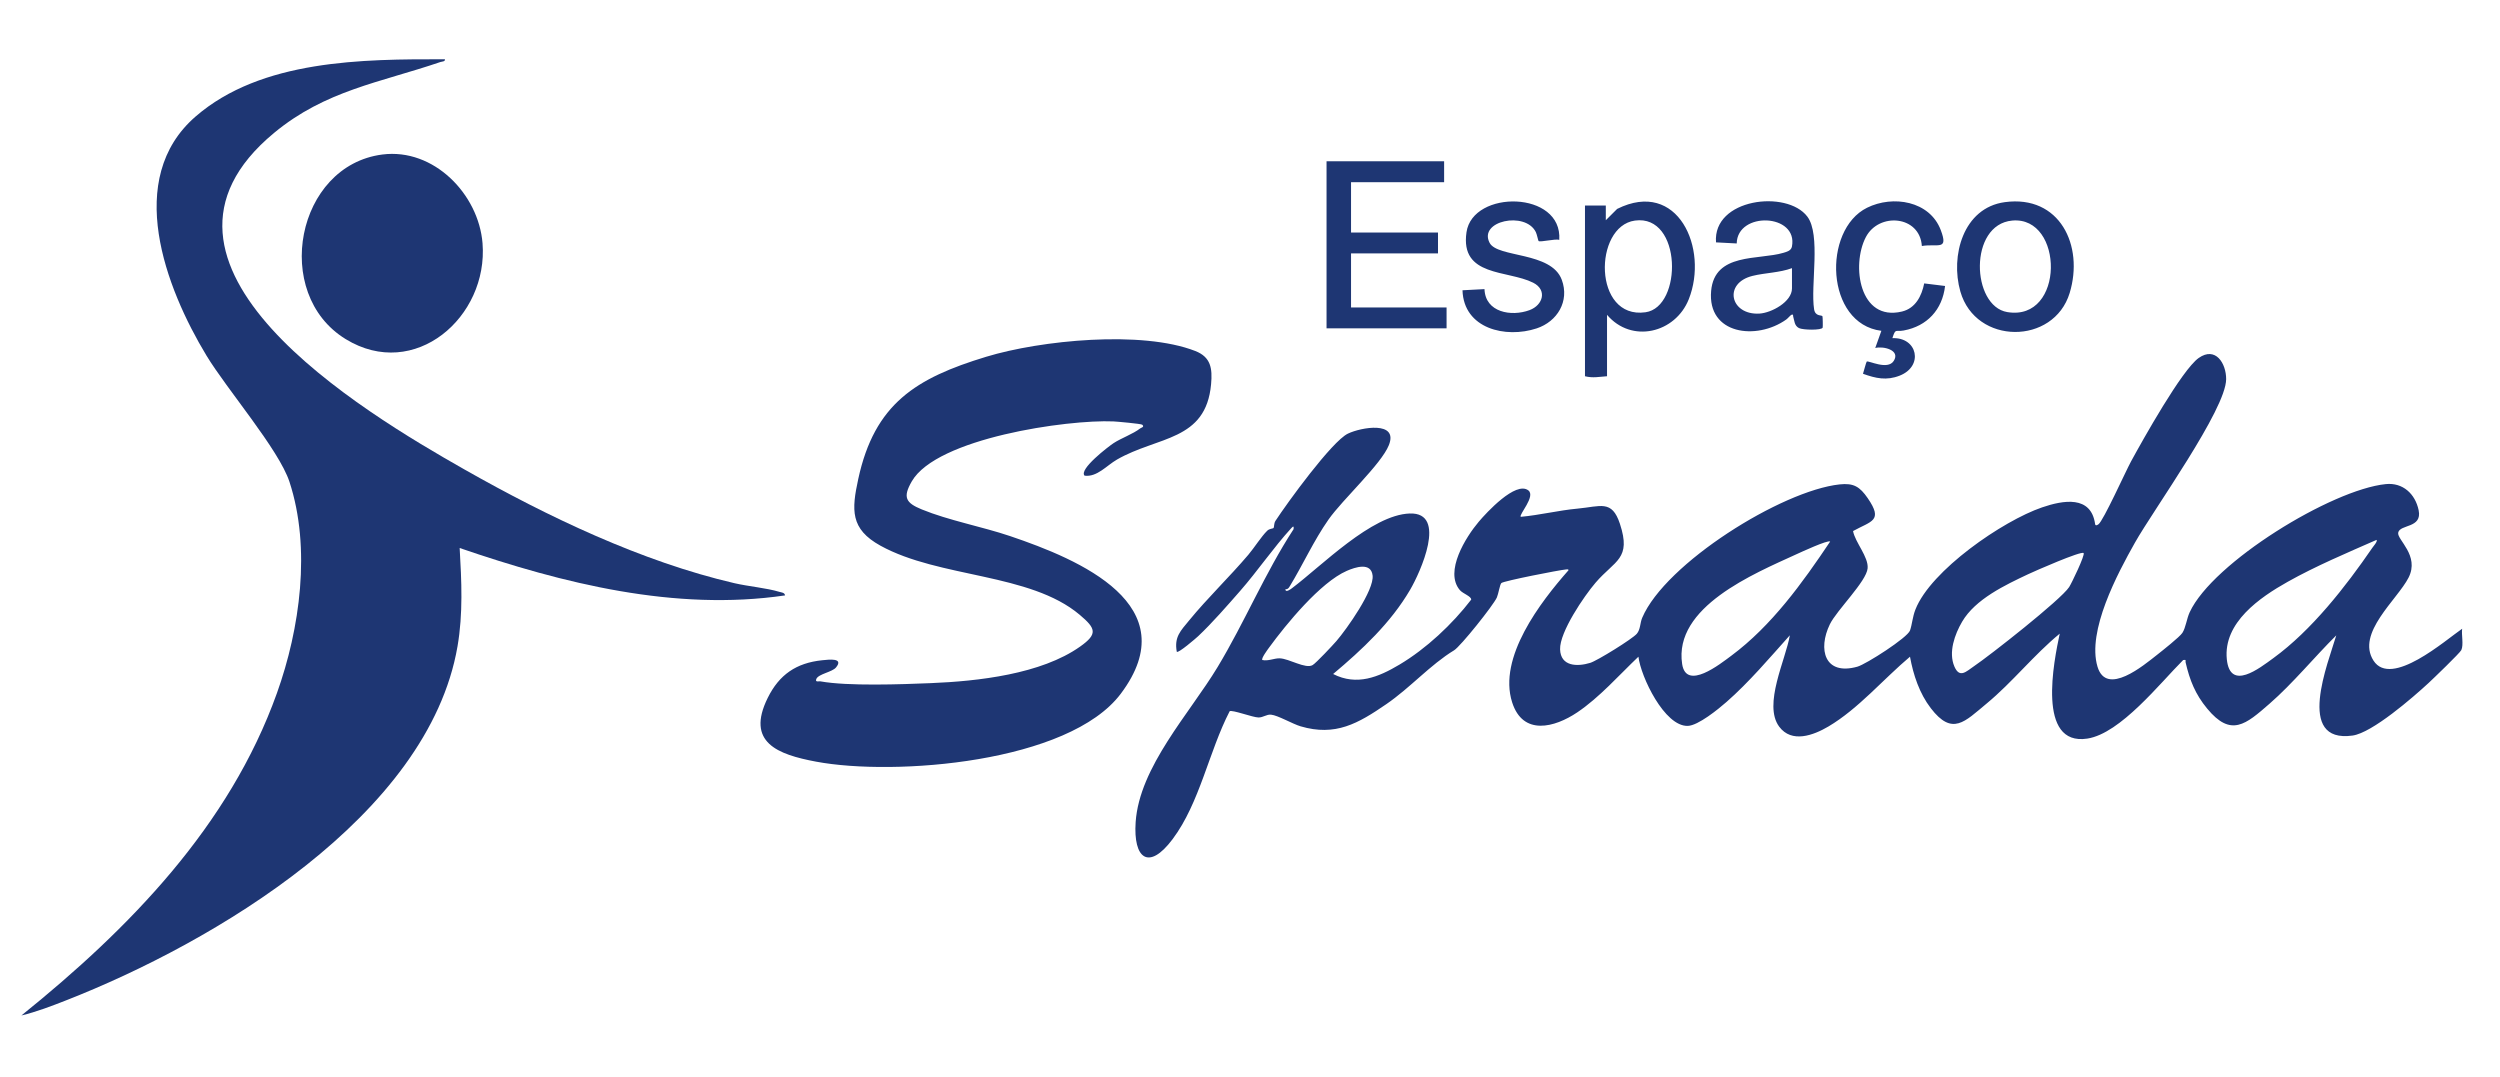
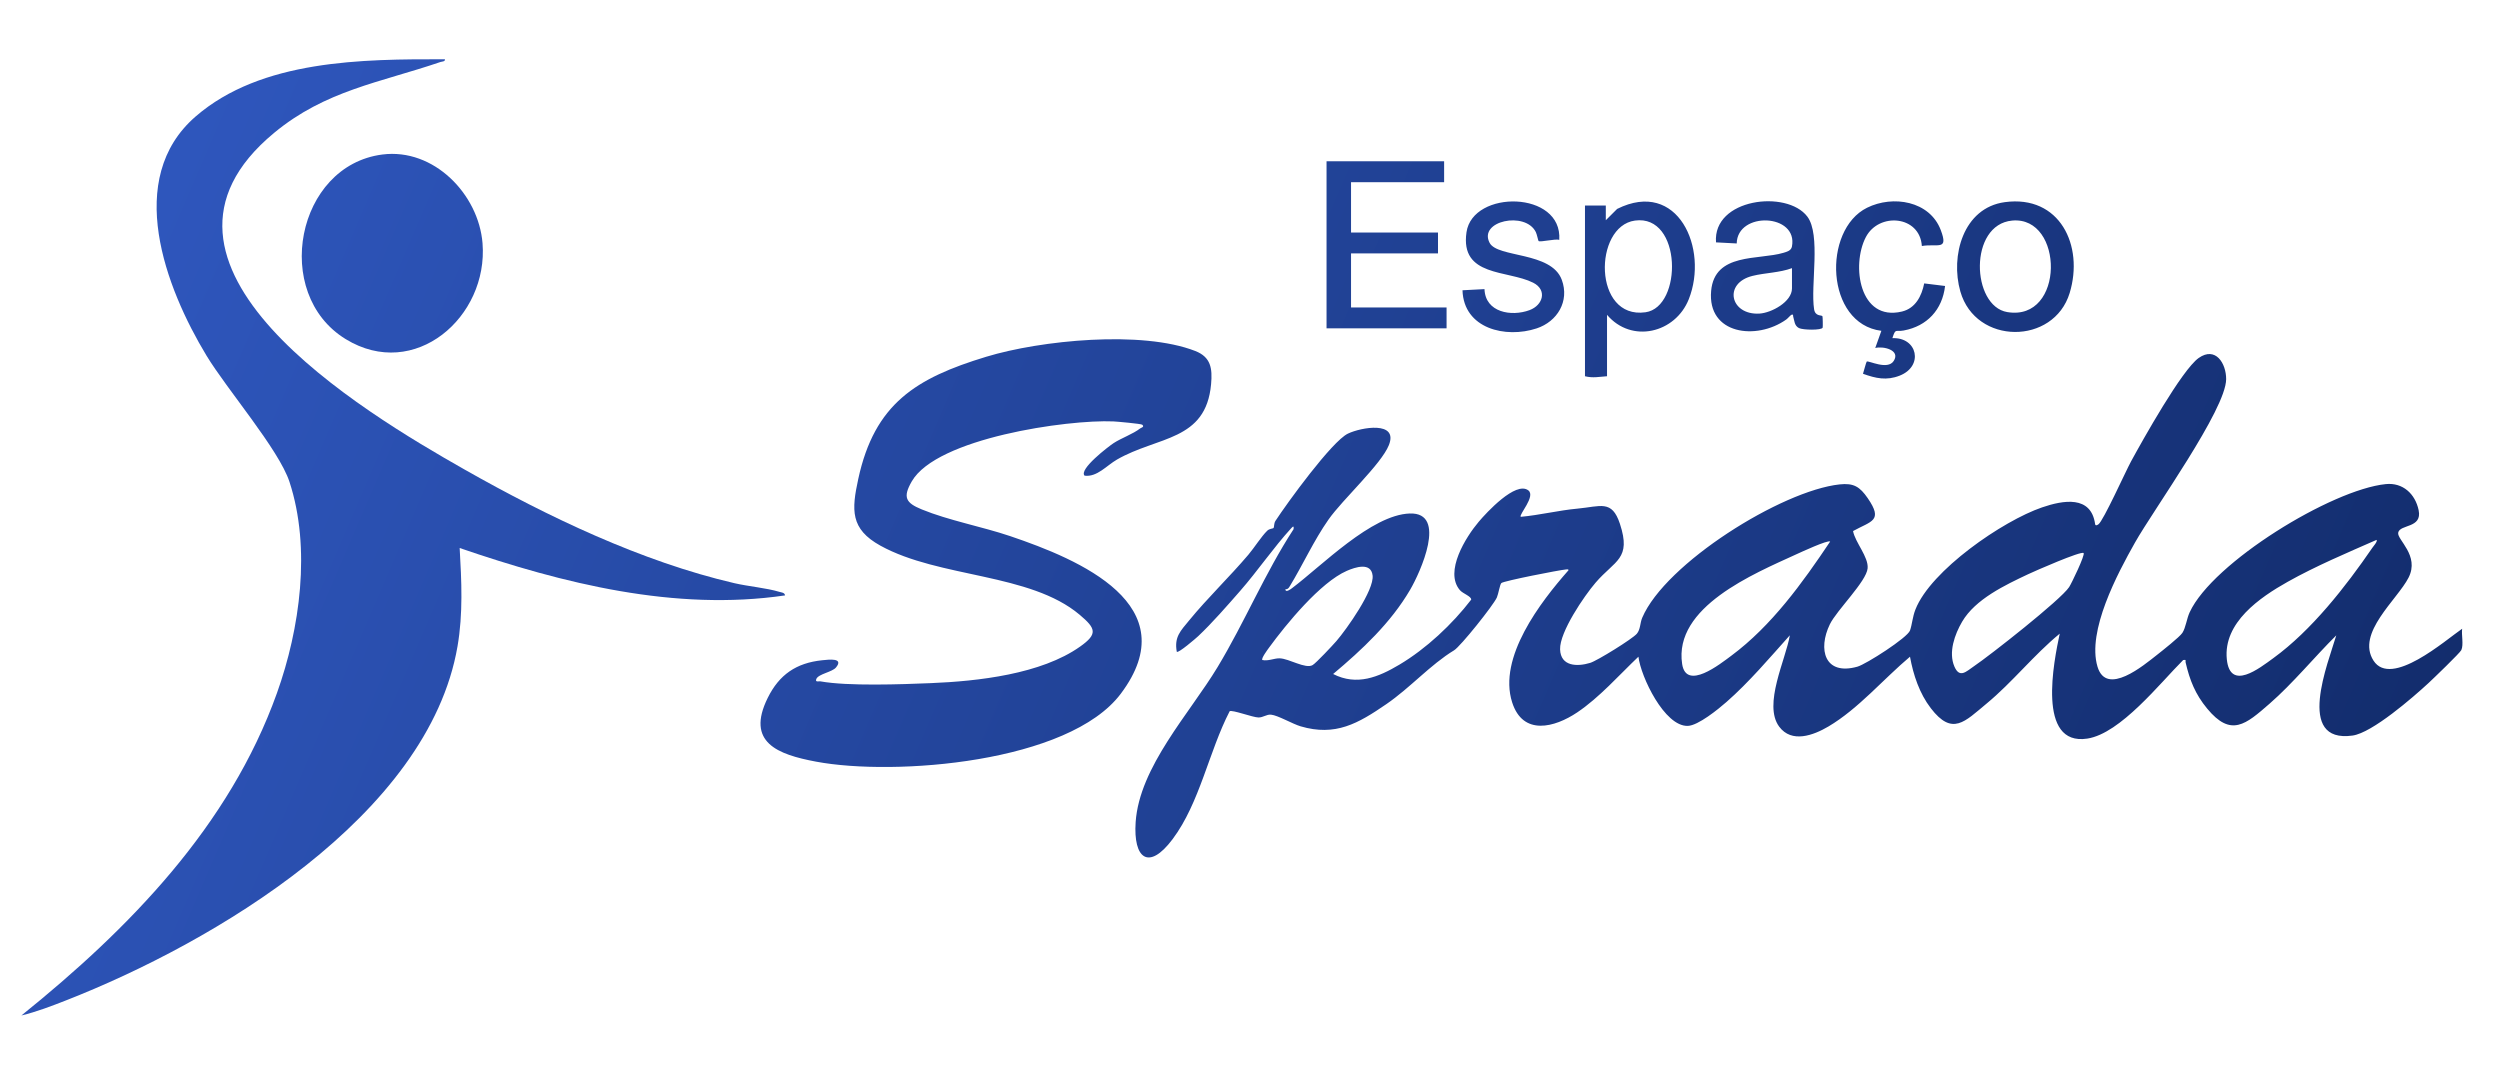
<svg xmlns="http://www.w3.org/2000/svg" width="339" height="146" viewBox="0 0 339 146" fill="none">
-   <path d="M60.331 8.036V8.04C60.382 8.366 59.945 8.333 59.712 8.412C51.541 11.198 44.137 12.249 37.168 18.019C15.661 35.817 49.137 55.816 63.067 63.709C74.24 70.042 87.024 76.164 99.579 79.078C101.506 79.526 103.9 79.715 105.712 80.262C106.009 80.351 106.386 80.346 106.455 80.737C91.547 82.928 76.343 79.116 62.331 74.311C62.586 78.799 62.805 83.197 62.038 87.65C58.073 110.65 28.926 127.834 8.949 135.654C6.985 136.423 4.958 137.203 2.902 137.698C17.522 125.928 31.108 112.013 37.554 93.984C40.676 85.256 42.199 74.337 39.254 65.343C37.82 60.961 30.751 52.767 28.001 48.221C22.431 39.009 16.799 24.225 26.524 15.798C35.438 8.076 49.186 8.016 60.331 8.036ZM51.854 20.951C58.819 20.062 64.894 26.328 65.431 32.978C66.236 42.978 56.231 51.716 46.876 45.984C36.811 39.818 40.184 22.441 51.854 20.951Z" fill="#1E3673" />
-   <path d="M253.173 28.17C256.677 26.434 261.67 27.236 263.168 31.201C264.239 34.039 262.792 32.998 260.602 33.357L260.603 33.355C260.328 29.216 254.774 28.758 253.003 32.162C251.019 35.977 252.133 43.635 257.908 42.244C259.738 41.802 260.58 40.145 260.921 38.43L263.752 38.779C263.38 41.997 261.316 44.226 258.144 44.814C257.013 45.024 257.054 44.457 256.607 45.855C260.017 45.71 260.874 49.644 257.602 50.935C255.818 51.639 254.352 51.306 252.621 50.685C252.704 50.433 253.06 49.078 253.129 49.028C253.367 48.856 255.958 50.232 256.785 48.949C257.747 47.46 255.357 46.906 254.284 47.187L255.114 44.859C247.517 43.908 247.092 31.18 253.173 28.17ZM219.286 28.328C227.522 24.224 231.714 33.71 229.001 40.568C227.175 45.178 221.234 46.608 217.913 42.69V51.018C216.86 51.09 215.979 51.289 214.923 51.018V27.867H217.747V29.864L219.286 28.328ZM198.856 31.495C199.696 25.69 211.904 25.84 211.435 32.534V32.532C210.935 32.334 208.861 32.882 208.627 32.68C208.578 32.638 208.406 31.769 208.258 31.47C206.84 28.6 200.445 29.952 201.99 32.927C203.055 34.979 210.348 34.088 211.776 37.937C212.854 40.845 211.171 43.605 208.369 44.531C204.164 45.92 198.477 44.577 198.314 39.361L201.297 39.203C201.407 42.367 204.936 42.967 207.398 42.057C209.253 41.373 209.824 39.304 207.894 38.333C204.422 36.586 197.976 37.58 198.856 31.495ZM271.851 27.411C279.311 26.4 282.6 33.31 280.647 39.729C278.494 46.802 267.911 46.816 265.825 39.531C264.445 34.711 266.205 28.177 271.851 27.412V27.411ZM232.691 32.865C232.231 26.918 242.281 25.693 245.069 29.363C246.938 31.823 245.488 38.708 245.99 41.931C246.147 42.94 246.994 42.688 247.121 42.88L247.122 42.878C247.164 42.944 247.19 44.279 247.154 44.421C247.051 44.807 244.46 44.757 243.94 44.487C243.307 44.158 243.334 43.513 243.159 42.935C243.125 42.818 243.209 42.56 242.909 42.692C242.777 42.75 242.44 43.167 242.214 43.328C238.198 46.186 231.498 45.375 232.03 39.444C232.498 34.229 238.452 35.288 241.829 34.283C242.291 34.144 242.877 33.996 242.985 33.443C243.863 28.941 235.576 28.628 235.498 33.013L232.691 32.865ZM195.823 24.703H183.201V31.531H194.993V34.363H183.201V41.691H196.155V44.522H179.879V21.871H195.823V24.703ZM242.992 36.361C241.273 36.992 239.386 36.981 237.644 37.41C233.638 38.4 234.606 42.752 238.585 42.522C240.195 42.429 242.992 40.935 242.992 39.109V36.361ZM272.18 42.317C280.017 43.636 279.898 29.264 272.852 29.91C266.933 30.453 267.312 41.498 272.18 42.317ZM223.129 42.344C228.175 41.639 228.097 29.021 221.693 29.91C216.071 30.692 216.001 43.34 223.129 42.344Z" fill="#1E3673" />
-   <path d="M298.148 48.538C300.425 46.938 301.871 49.265 301.866 51.41C301.855 55.512 292.031 69.092 289.498 73.584C287.128 77.787 282.975 85.566 284.421 90.403C285.639 94.478 290.705 90.2 292.462 88.823C293.151 88.282 295.571 86.372 295.93 85.819C296.399 85.093 296.506 83.917 296.923 83.018C300.05 76.267 316.17 66.385 323.514 65.644C325.826 65.409 327.5 66.967 327.966 69.177C328.491 71.667 325.42 71.06 325.195 72.234C325.014 73.178 328.131 75.325 326.601 78.327C325.076 81.32 319.455 85.865 321.847 89.581C324.246 93.308 331.6 86.812 333.867 85.258C333.753 86.091 334.09 87.414 333.753 88.155C333.581 88.532 329.919 92.056 329.299 92.628C327.197 94.567 321.68 99.37 319.008 99.742C311.211 100.834 315.705 89.874 316.799 86.153C313.808 89.121 310.927 92.654 307.76 95.413C304.52 98.238 302.527 100.01 299.282 96.073C297.684 94.136 296.932 92.253 296.37 89.831C296.307 89.566 296.537 89.427 296.044 89.496C292.913 92.614 287.539 99.461 283.044 100.153C276.146 101.213 278.505 89.651 279.301 85.921C275.766 88.829 272.901 92.496 269.375 95.411C266.413 97.859 264.744 99.84 261.822 96.038C260.274 94.025 259.446 91.521 258.995 89.048C255.404 92.067 251.987 96.12 247.93 98.515C245.908 99.707 242.951 100.818 241.255 98.531C239.043 95.547 242.163 89.403 242.703 86.145C240.014 89.151 237.151 92.529 234.113 95.187C233.013 96.152 230.264 98.397 228.855 98.432C225.706 98.515 222.495 91.773 222.171 89.048C219.547 91.543 216.889 94.572 213.876 96.598C210.792 98.669 206.507 99.805 205.047 95.237C203.103 89.142 208.886 81.639 212.684 77.331C212.715 77.157 212.488 77.204 212.349 77.218C211.426 77.296 203.93 78.769 203.588 79.059C203.385 79.231 203.181 80.558 202.976 81.016C202.49 82.096 198.049 87.648 197.176 88.18C193.971 90.126 191.233 93.255 187.986 95.482C184.165 98.104 181.096 99.887 176.358 98.488C175.265 98.165 173.276 96.995 172.35 96.908C171.739 96.85 171.29 97.299 170.645 97.29C169.868 97.281 167.097 96.221 166.742 96.444C163.916 101.909 162.693 108.877 158.993 113.805C155.75 118.123 153.659 116.407 153.994 111.483C154.505 103.978 161.328 96.721 165.104 90.458C168.782 84.359 171.524 77.722 175.412 71.752C175.466 71.27 175.341 71.353 175.077 71.641C172.687 74.254 170.533 77.423 168.166 80.128C166.452 82.085 164.347 84.506 162.475 86.265C162.187 86.535 159.779 88.615 159.571 88.381C159.205 86.368 160.091 85.542 161.241 84.138C163.756 81.067 166.702 78.257 169.281 75.218C170.069 74.289 171.042 72.741 171.837 71.966C172.138 71.672 172.609 71.694 172.689 71.596C172.799 71.464 172.723 70.984 172.95 70.634C174.526 68.219 180.594 59.857 182.77 58.803C184.564 57.935 189.648 57.045 188.334 60.352C187.296 62.964 182.087 67.684 180.141 70.458C178.141 73.312 176.7 76.528 174.894 79.498C174.743 79.746 174.626 79.924 174.298 79.904C174.303 80.424 175.032 79.882 175.175 79.775C179.235 76.722 185.975 69.811 191.159 69.63C196.332 69.449 192.565 77.662 191.215 79.969C188.584 84.466 184.714 88.084 180.77 91.396C183.993 93.038 186.919 91.817 189.764 90.124C193.395 87.966 196.93 84.649 199.492 81.313C199.533 80.858 198.372 80.509 197.953 80.014C195.821 77.503 198.776 72.808 200.519 70.748C201.564 69.511 205.531 65.198 207.237 66.492C208.285 67.286 205.913 69.808 206.214 70.081C208.794 69.848 211.334 69.206 213.914 68.969C217.036 68.681 218.571 67.719 219.661 71.029C221.238 75.825 218.996 75.948 216.364 79.007C214.807 80.82 211.473 85.714 211.548 88.05C211.624 90.387 213.885 90.421 215.634 89.885C216.585 89.595 221.35 86.642 221.953 85.937C222.452 85.35 222.383 84.475 222.684 83.768C225.813 76.407 241.583 66.534 249.456 65.684C251.36 65.479 252.19 65.996 253.264 67.554C255.408 70.665 253.737 70.641 251.273 72.011C251.557 73.549 253.386 75.519 253.25 77.061C253.094 78.845 249.057 82.743 248.126 84.66C246.484 88.041 247.401 91.652 251.86 90.403C253.039 90.072 258.667 86.463 258.999 85.49C259.294 84.631 259.33 83.678 259.731 82.652C261.809 77.34 271.58 70.625 276.902 68.802C279.775 67.817 283.564 67.141 284.1 71.085C284.16 71.337 284.394 71.201 284.55 71.094C285.204 70.647 288.253 63.881 288.969 62.568C290.545 59.68 295.872 50.138 298.148 48.538ZM133.73 48.377C141.128 46.13 154.833 44.766 162.082 47.596C164.198 48.422 164.416 49.964 164.224 52.093C163.528 59.843 156.98 59.136 151.463 62.316C150.035 63.14 148.774 64.711 147.067 64.503H147.073C146.234 63.655 150.332 60.527 151.017 60.08C152.073 59.395 153.664 58.837 154.601 58.098C154.737 57.991 155.246 57.904 154.885 57.59C154.737 57.46 151.468 57.166 150.977 57.143C144.719 56.873 127.01 59.406 123.634 65.28C122.393 67.438 122.815 68.183 124.984 69.074C128.613 70.565 133.186 71.415 136.982 72.698C146.382 75.876 161.008 82.054 151.977 94.072C144.94 103.436 121.297 105.282 110.643 103.277C105.456 102.302 101.111 100.682 104.106 94.629C105.659 91.487 107.969 89.891 111.502 89.528C112.448 89.43 114.437 89.189 113.368 90.501C112.843 91.146 110.98 91.374 110.694 92.07C110.496 92.552 111.033 92.353 111.254 92.393C114.979 93.065 122.221 92.797 126.211 92.634C132.594 92.373 141.171 91.427 146.469 87.673C148.888 85.959 148.604 85.218 146.402 83.361C139.657 77.673 127.381 78.4 119.391 73.995C115.276 71.725 115.472 69.141 116.38 64.95C118.59 54.742 124.194 51.274 133.73 48.377ZM322.262 73.207C318.261 74.968 314.02 76.753 310.209 78.894C306.453 81.003 301.458 84.417 301.956 89.389C302.395 93.763 306.361 90.628 308.276 89.235C313.447 85.475 318.071 79.556 321.68 74.296C321.825 74.084 322.441 73.399 322.262 73.207ZM248.171 73.432C247.845 73.189 244.203 74.881 243.556 75.175C237.816 77.805 226.918 82.308 228.099 90.041C228.657 93.701 233.25 90.041 234.76 88.921C240.226 84.863 244.419 79.034 248.171 73.432ZM282.537 74.995C282.204 74.676 275.903 77.443 275.025 77.858C271.888 79.338 267.862 81.239 266.067 84.299C265.063 86.013 264.179 88.454 265.02 90.391C265.732 92.029 266.63 91.045 267.656 90.351C269.848 88.869 279.424 81.351 280.574 79.612C280.899 79.119 282.774 75.222 282.537 74.995ZM186.124 78.03C185.906 76.187 183.75 76.918 182.627 77.407C179.043 78.972 174.408 84.629 172.073 87.832C171.902 88.066 170.971 89.318 171.176 89.499C171.973 89.673 172.776 89.253 173.508 89.269C174.794 89.296 177.028 90.753 177.994 90.184C178.467 89.905 180.719 87.501 181.215 86.928C182.601 85.323 186.363 80.027 186.124 78.03ZM168.468 88.355C168.437 88.382 168.407 88.409 168.377 88.438C168.427 88.39 168.478 88.345 168.53 88.303L168.468 88.355Z" fill="#1E3673" />
+   <defs>
+     <linearGradient id="logoGradient" x1="0" y1="0" x2="339" y2="146" gradientUnits="userSpaceOnUse">
+       <stop offset="0" stop-color="#315AC4" />
+       <stop offset="1" stop-color="#102966" />
+     </linearGradient>
+   </defs>
+   <path d="M60.331 8.036V8.04C60.382 8.366 59.945 8.333 59.712 8.412C51.541 11.198 44.137 12.249 37.168 18.019C15.661 35.817 49.137 55.816 63.067 63.709C74.24 70.042 87.024 76.164 99.579 79.078C101.506 79.526 103.9 79.715 105.712 80.262C106.009 80.351 106.386 80.346 106.455 80.737C91.547 82.928 76.343 79.116 62.331 74.311C62.586 78.799 62.805 83.197 62.038 87.65C58.073 110.65 28.926 127.834 8.949 135.654C6.985 136.423 4.958 137.203 2.902 137.698C17.522 125.928 31.108 112.013 37.554 93.984C40.676 85.256 42.199 74.337 39.254 65.343C37.82 60.961 30.751 52.767 28.001 48.221C22.431 39.009 16.799 24.225 26.524 15.798C35.438 8.076 49.186 8.016 60.331 8.036ZM51.854 20.951C58.819 20.062 64.894 26.328 65.431 32.978C66.236 42.978 56.231 51.716 46.876 45.984C36.811 39.818 40.184 22.441 51.854 20.951Z" fill="url(#logoGradient)" />
+   <path d="M253.173 28.17C256.677 26.434 261.67 27.236 263.168 31.201C264.239 34.039 262.792 32.998 260.602 33.357L260.603 33.355C260.328 29.216 254.774 28.758 253.003 32.162C251.019 35.977 252.133 43.635 257.908 42.244C259.738 41.802 260.58 40.145 260.921 38.43L263.752 38.779C263.38 41.997 261.316 44.226 258.144 44.814C257.013 45.024 257.054 44.457 256.607 45.855C260.017 45.71 260.874 49.644 257.602 50.935C255.818 51.639 254.352 51.306 252.621 50.685C252.704 50.433 253.06 49.078 253.129 49.028C253.367 48.856 255.958 50.232 256.785 48.949C257.747 47.46 255.357 46.906 254.284 47.187L255.114 44.859C247.517 43.908 247.092 31.18 253.173 28.17ZM219.286 28.328C227.522 24.224 231.714 33.71 229.001 40.568C227.175 45.178 221.234 46.608 217.913 42.69V51.018C216.86 51.09 215.979 51.289 214.923 51.018V27.867H217.747V29.864L219.286 28.328ZM198.856 31.495C199.696 25.69 211.904 25.84 211.435 32.534V32.532C210.935 32.334 208.861 32.882 208.627 32.68C208.578 32.638 208.406 31.769 208.258 31.47C206.84 28.6 200.445 29.952 201.99 32.927C203.055 34.979 210.348 34.088 211.776 37.937C212.854 40.845 211.171 43.605 208.369 44.531C204.164 45.92 198.477 44.577 198.314 39.361L201.297 39.203C201.407 42.367 204.936 42.967 207.398 42.057C209.253 41.373 209.824 39.304 207.894 38.333C204.422 36.586 197.976 37.58 198.856 31.495ZM271.851 27.411C279.311 26.4 282.6 33.31 280.647 39.729C278.494 46.802 267.911 46.816 265.825 39.531C264.445 34.711 266.205 28.177 271.851 27.412V27.411ZM232.691 32.865C232.231 26.918 242.281 25.693 245.069 29.363C246.938 31.823 245.488 38.708 245.99 41.931C246.147 42.94 246.994 42.688 247.121 42.88L247.122 42.878C247.164 42.944 247.19 44.279 247.154 44.421C247.051 44.807 244.46 44.757 243.94 44.487C243.307 44.158 243.334 43.513 243.159 42.935C243.125 42.818 243.209 42.56 242.909 42.692C242.777 42.75 242.44 43.167 242.214 43.328C238.198 46.186 231.498 45.375 232.03 39.444C232.498 34.229 238.452 35.288 241.829 34.283C242.291 34.144 242.877 33.996 242.985 33.443C243.863 28.941 235.576 28.628 235.498 33.013L232.691 32.865ZM195.823 24.703H183.201V31.531H194.993V34.363H183.201V41.691H196.155V44.522H179.879V21.871H195.823V24.703ZM242.992 36.361C241.273 36.992 239.386 36.981 237.644 37.41C233.638 38.4 234.606 42.752 238.585 42.522C240.195 42.429 242.992 40.935 242.992 39.109V36.361ZM272.18 42.317C280.017 43.636 279.898 29.264 272.852 29.91C266.933 30.453 267.312 41.498 272.18 42.317ZM223.129 42.344C228.175 41.639 228.097 29.021 221.693 29.91C216.071 30.692 216.001 43.34 223.129 42.344Z" fill="url(#logoGradient)" />
+   <path d="M298.148 48.538C300.425 46.938 301.871 49.265 301.866 51.41C301.855 55.512 292.031 69.092 289.498 73.584C287.128 77.787 282.975 85.566 284.421 90.403C285.639 94.478 290.705 90.2 292.462 88.823C293.151 88.282 295.571 86.372 295.93 85.819C296.399 85.093 296.506 83.917 296.923 83.018C300.05 76.267 316.17 66.385 323.514 65.644C325.826 65.409 327.5 66.967 327.966 69.177C328.491 71.667 325.42 71.06 325.195 72.234C325.014 73.178 328.131 75.325 326.601 78.327C325.076 81.32 319.455 85.865 321.847 89.581C324.246 93.308 331.6 86.812 333.867 85.258C333.753 86.091 334.09 87.414 333.753 88.155C333.581 88.532 329.919 92.056 329.299 92.628C327.197 94.567 321.68 99.37 319.008 99.742C311.211 100.834 315.705 89.874 316.799 86.153C313.808 89.121 310.927 92.654 307.76 95.413C304.52 98.238 302.527 100.01 299.282 96.073C297.684 94.136 296.932 92.253 296.37 89.831C296.307 89.566 296.537 89.427 296.044 89.496C292.913 92.614 287.539 99.461 283.044 100.153C276.146 101.213 278.505 89.651 279.301 85.921C275.766 88.829 272.901 92.496 269.375 95.411C266.413 97.859 264.744 99.84 261.822 96.038C260.274 94.025 259.446 91.521 258.995 89.048C255.404 92.067 251.987 96.12 247.93 98.515C245.908 99.707 242.951 100.818 241.255 98.531C239.043 95.547 242.163 89.403 242.703 86.145C240.014 89.151 237.151 92.529 234.113 95.187C233.013 96.152 230.264 98.397 228.855 98.432C225.706 98.515 222.495 91.773 222.171 89.048C219.547 91.543 216.889 94.572 213.876 96.598C210.792 98.669 206.507 99.805 205.047 95.237C203.103 89.142 208.886 81.639 212.684 77.331C212.715 77.157 212.488 77.204 212.349 77.218C211.426 77.296 203.93 78.769 203.588 79.059C203.385 79.231 203.181 80.558 202.976 81.016C202.49 82.096 198.049 87.648 197.176 88.18C193.971 90.126 191.233 93.255 187.986 95.482C184.165 98.104 181.096 99.887 176.358 98.488C175.265 98.165 173.276 96.995 172.35 96.908C171.739 96.85 171.29 97.299 170.645 97.29C169.868 97.281 167.097 96.221 166.742 96.444C163.916 101.909 162.693 108.877 158.993 113.805C155.75 118.123 153.659 116.407 153.994 111.483C154.505 103.978 161.328 96.721 165.104 90.458C168.782 84.359 171.524 77.722 175.412 71.752C175.466 71.27 175.341 71.353 175.077 71.641C172.687 74.254 170.533 77.423 168.166 80.128C166.452 82.085 164.347 84.506 162.475 86.265C162.187 86.535 159.779 88.615 159.571 88.381C159.205 86.368 160.091 85.542 161.241 84.138C163.756 81.067 166.702 78.257 169.281 75.218C170.069 74.289 171.042 72.741 171.837 71.966C172.138 71.672 172.609 71.694 172.689 71.596C172.799 71.464 172.723 70.984 172.95 70.634C174.526 68.219 180.594 59.857 182.77 58.803C184.564 57.935 189.648 57.045 188.334 60.352C187.296 62.964 182.087 67.684 180.141 70.458C178.141 73.312 176.7 76.528 174.894 79.498C174.743 79.746 174.626 79.924 174.298 79.904C174.303 80.424 175.032 79.882 175.175 79.775C179.235 76.722 185.975 69.811 191.159 69.63C196.332 69.449 192.565 77.662 191.215 79.969C188.584 84.466 184.714 88.084 180.77 91.396C183.993 93.038 186.919 91.817 189.764 90.124C193.395 87.966 196.93 84.649 199.492 81.313C199.533 80.858 198.372 80.509 197.953 80.014C195.821 77.503 198.776 72.808 200.519 70.748C201.564 69.511 205.531 65.198 207.237 66.492C208.285 67.286 205.913 69.808 206.214 70.081C208.794 69.848 211.334 69.206 213.914 68.969C217.036 68.681 218.571 67.719 219.661 71.029C221.238 75.825 218.996 75.948 216.364 79.007C214.807 80.82 211.473 85.714 211.548 88.05C211.624 90.387 213.885 90.421 215.634 89.885C216.585 89.595 221.35 86.642 221.953 85.937C222.452 85.35 222.383 84.475 222.684 83.768C225.813 76.407 241.583 66.534 249.456 65.684C251.36 65.479 252.19 65.996 253.264 67.554C255.408 70.665 253.737 70.641 251.273 72.011C251.557 73.549 253.386 75.519 253.25 77.061C253.094 78.845 249.057 82.743 248.126 84.66C246.484 88.041 247.401 91.652 251.86 90.403C253.039 90.072 258.667 86.463 258.999 85.49C259.294 84.631 259.33 83.678 259.731 82.652C261.809 77.34 271.58 70.625 276.902 68.802C279.775 67.817 283.564 67.141 284.1 71.085C284.16 71.337 284.394 71.201 284.55 71.094C285.204 70.647 288.253 63.881 288.969 62.568C290.545 59.68 295.872 50.138 298.148 48.538ZM133.73 48.377C141.128 46.13 154.833 44.766 162.082 47.596C164.198 48.422 164.416 49.964 164.224 52.093C163.528 59.843 156.98 59.136 151.463 62.316C150.035 63.14 148.774 64.711 147.067 64.503H147.073C146.234 63.655 150.332 60.527 151.017 60.08C152.073 59.395 153.664 58.837 154.601 58.098C154.737 57.991 155.246 57.904 154.885 57.59C154.737 57.46 151.468 57.166 150.977 57.143C144.719 56.873 127.01 59.406 123.634 65.28C122.393 67.438 122.815 68.183 124.984 69.074C128.613 70.565 133.186 71.415 136.982 72.698C146.382 75.876 161.008 82.054 151.977 94.072C144.94 103.436 121.297 105.282 110.643 103.277C105.456 102.302 101.111 100.682 104.106 94.629C105.659 91.487 107.969 89.891 111.502 89.528C112.448 89.43 114.437 89.189 113.368 90.501C112.843 91.146 110.98 91.374 110.694 92.07C110.496 92.552 111.033 92.353 111.254 92.393C114.979 93.065 122.221 92.797 126.211 92.634C132.594 92.373 141.171 91.427 146.469 87.673C148.888 85.959 148.604 85.218 146.402 83.361C139.657 77.673 127.381 78.4 119.391 73.995C115.276 71.725 115.472 69.141 116.38 64.95C118.59 54.742 124.194 51.274 133.73 48.377ZM322.262 73.207C318.261 74.968 314.02 76.753 310.209 78.894C306.453 81.003 301.458 84.417 301.956 89.389C302.395 93.763 306.361 90.628 308.276 89.235C313.447 85.475 318.071 79.556 321.68 74.296C321.825 74.084 322.441 73.399 322.262 73.207ZM248.171 73.432C247.845 73.189 244.203 74.881 243.556 75.175C237.816 77.805 226.918 82.308 228.099 90.041C228.657 93.701 233.25 90.041 234.76 88.921C240.226 84.863 244.419 79.034 248.171 73.432ZM282.537 74.995C282.204 74.676 275.903 77.443 275.025 77.858C271.888 79.338 267.862 81.239 266.067 84.299C265.063 86.013 264.179 88.454 265.02 90.391C265.732 92.029 266.63 91.045 267.656 90.351C269.848 88.869 279.424 81.351 280.574 79.612C280.899 79.119 282.774 75.222 282.537 74.995ZM186.124 78.03C185.906 76.187 183.75 76.918 182.627 77.407C179.043 78.972 174.408 84.629 172.073 87.832C171.902 88.066 170.971 89.318 171.176 89.499C171.973 89.673 172.776 89.253 173.508 89.269C174.794 89.296 177.028 90.753 177.994 90.184C178.467 89.905 180.719 87.501 181.215 86.928C182.601 85.323 186.363 80.027 186.124 78.03ZM168.468 88.355C168.437 88.382 168.407 88.409 168.377 88.438C168.427 88.39 168.478 88.345 168.53 88.303L168.468 88.355Z" fill="url(#logoGradient)" />
</svg>
